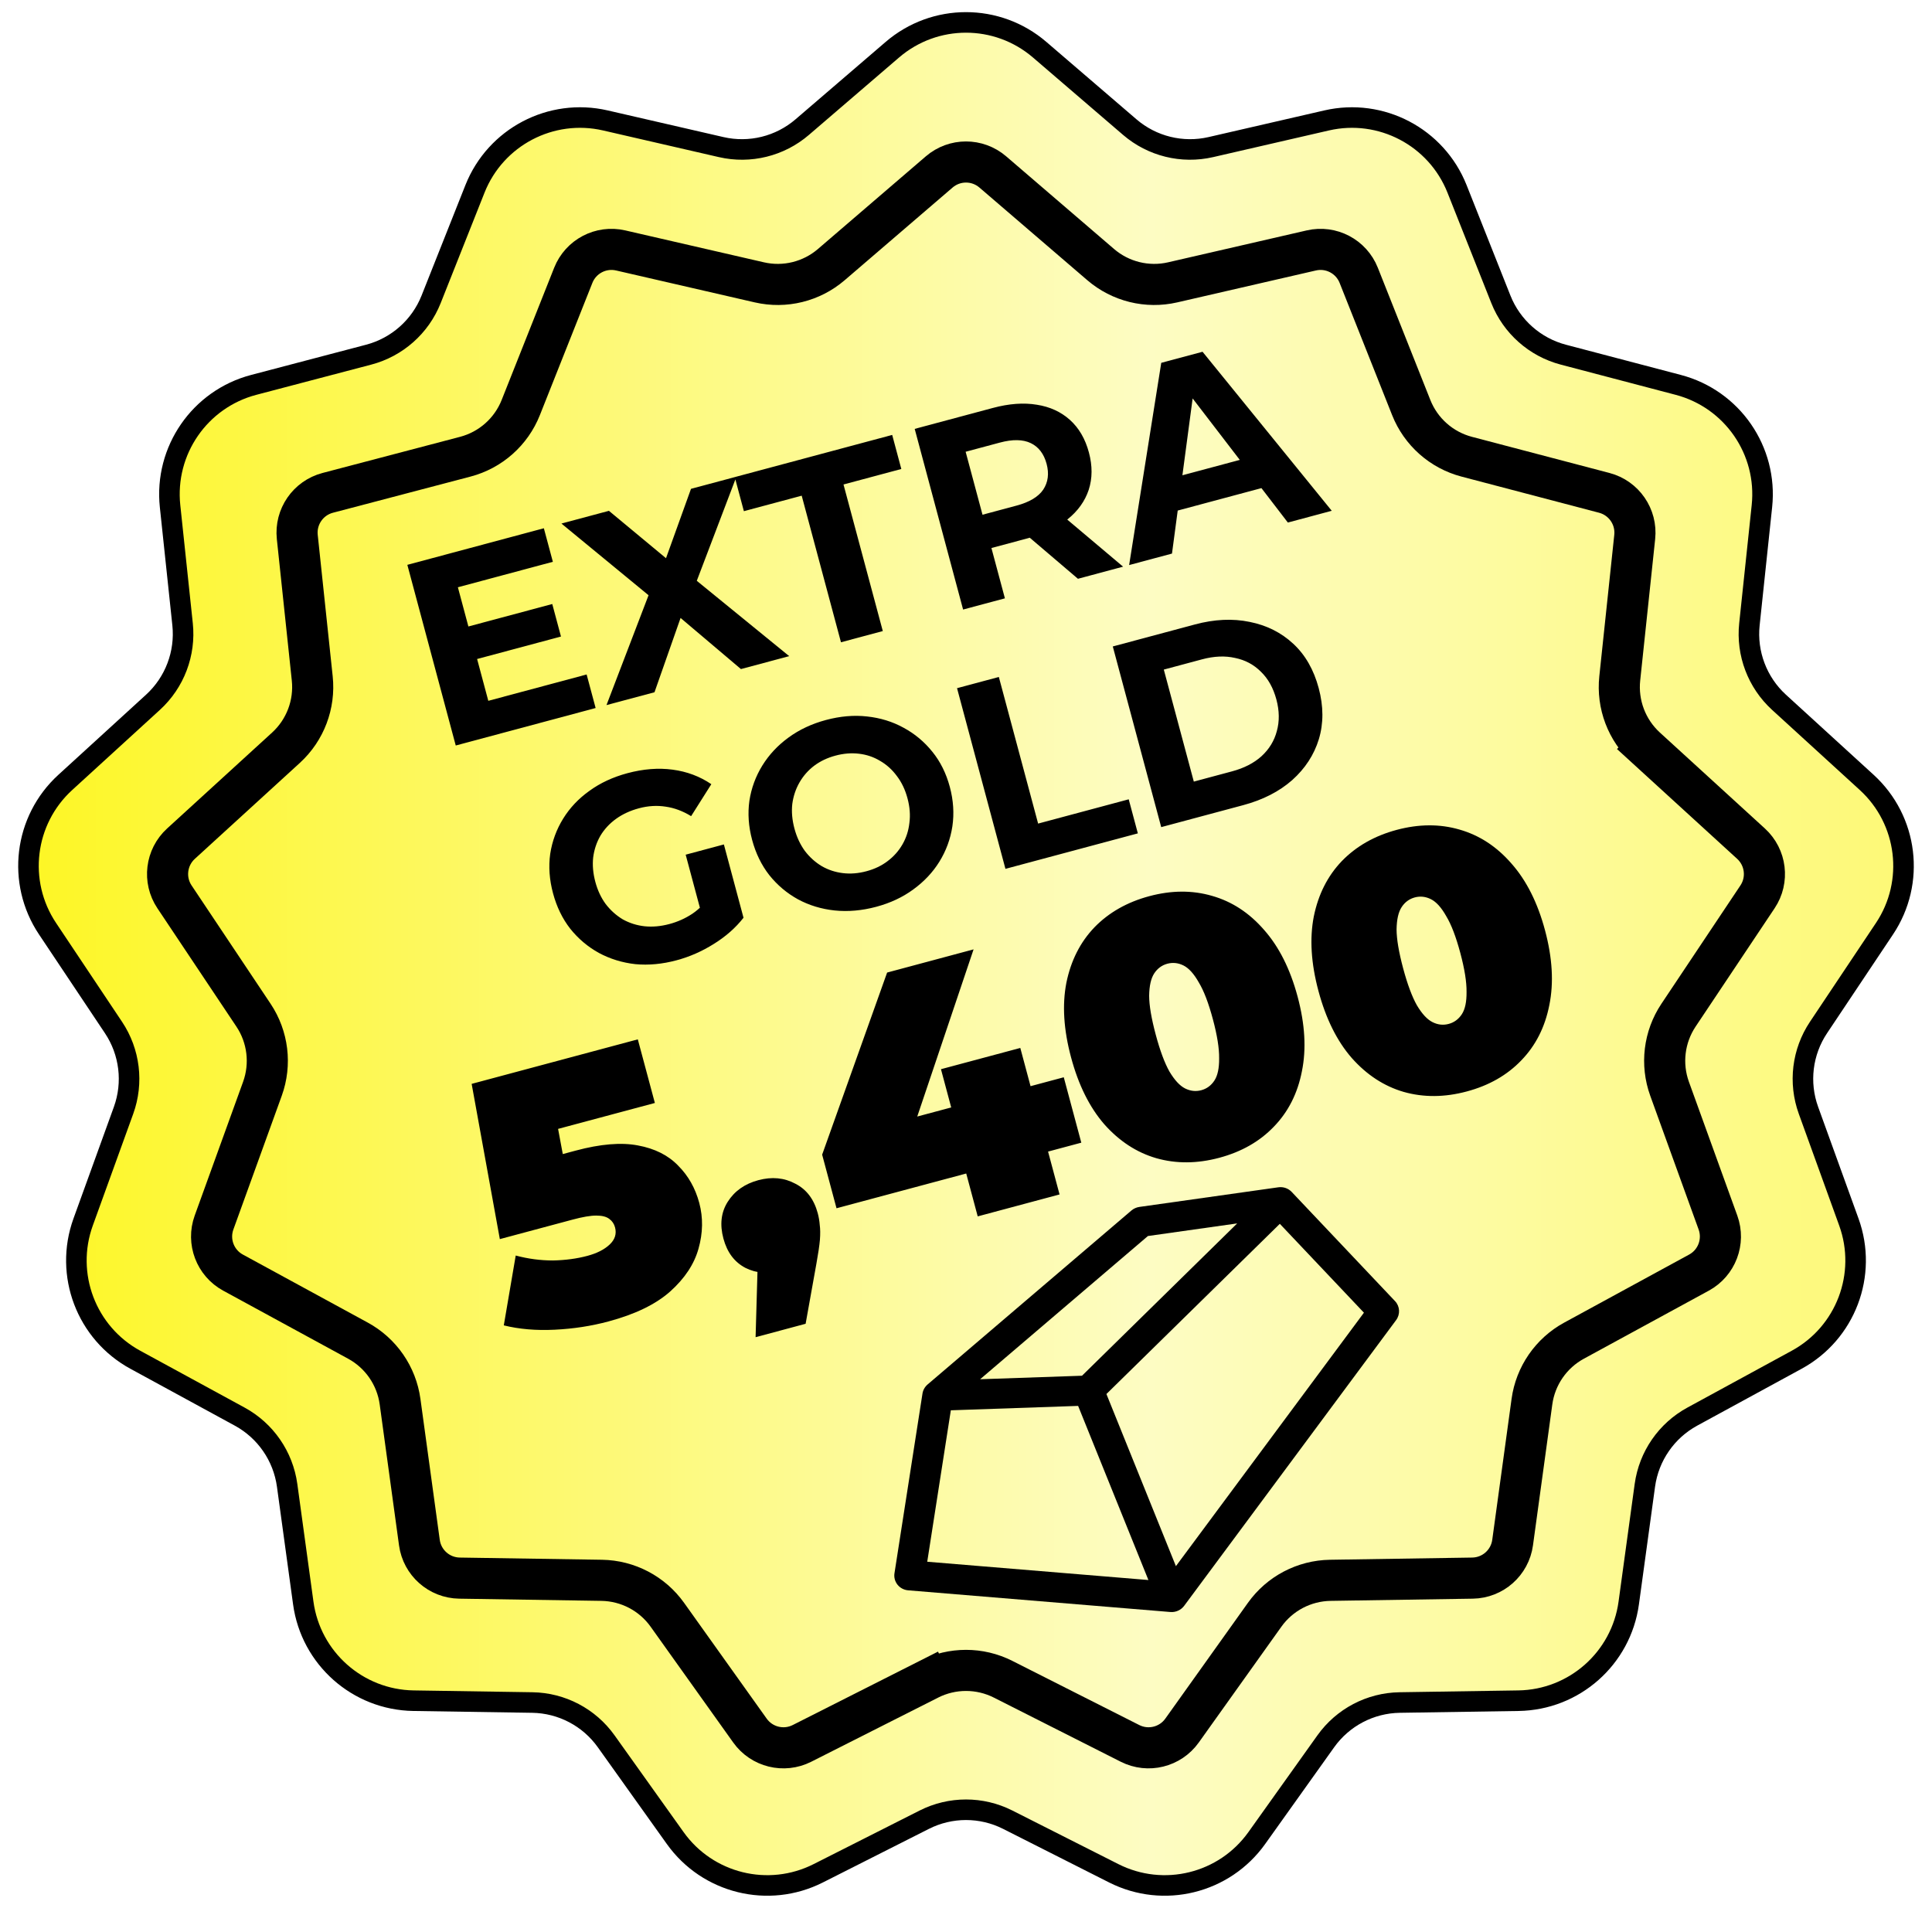
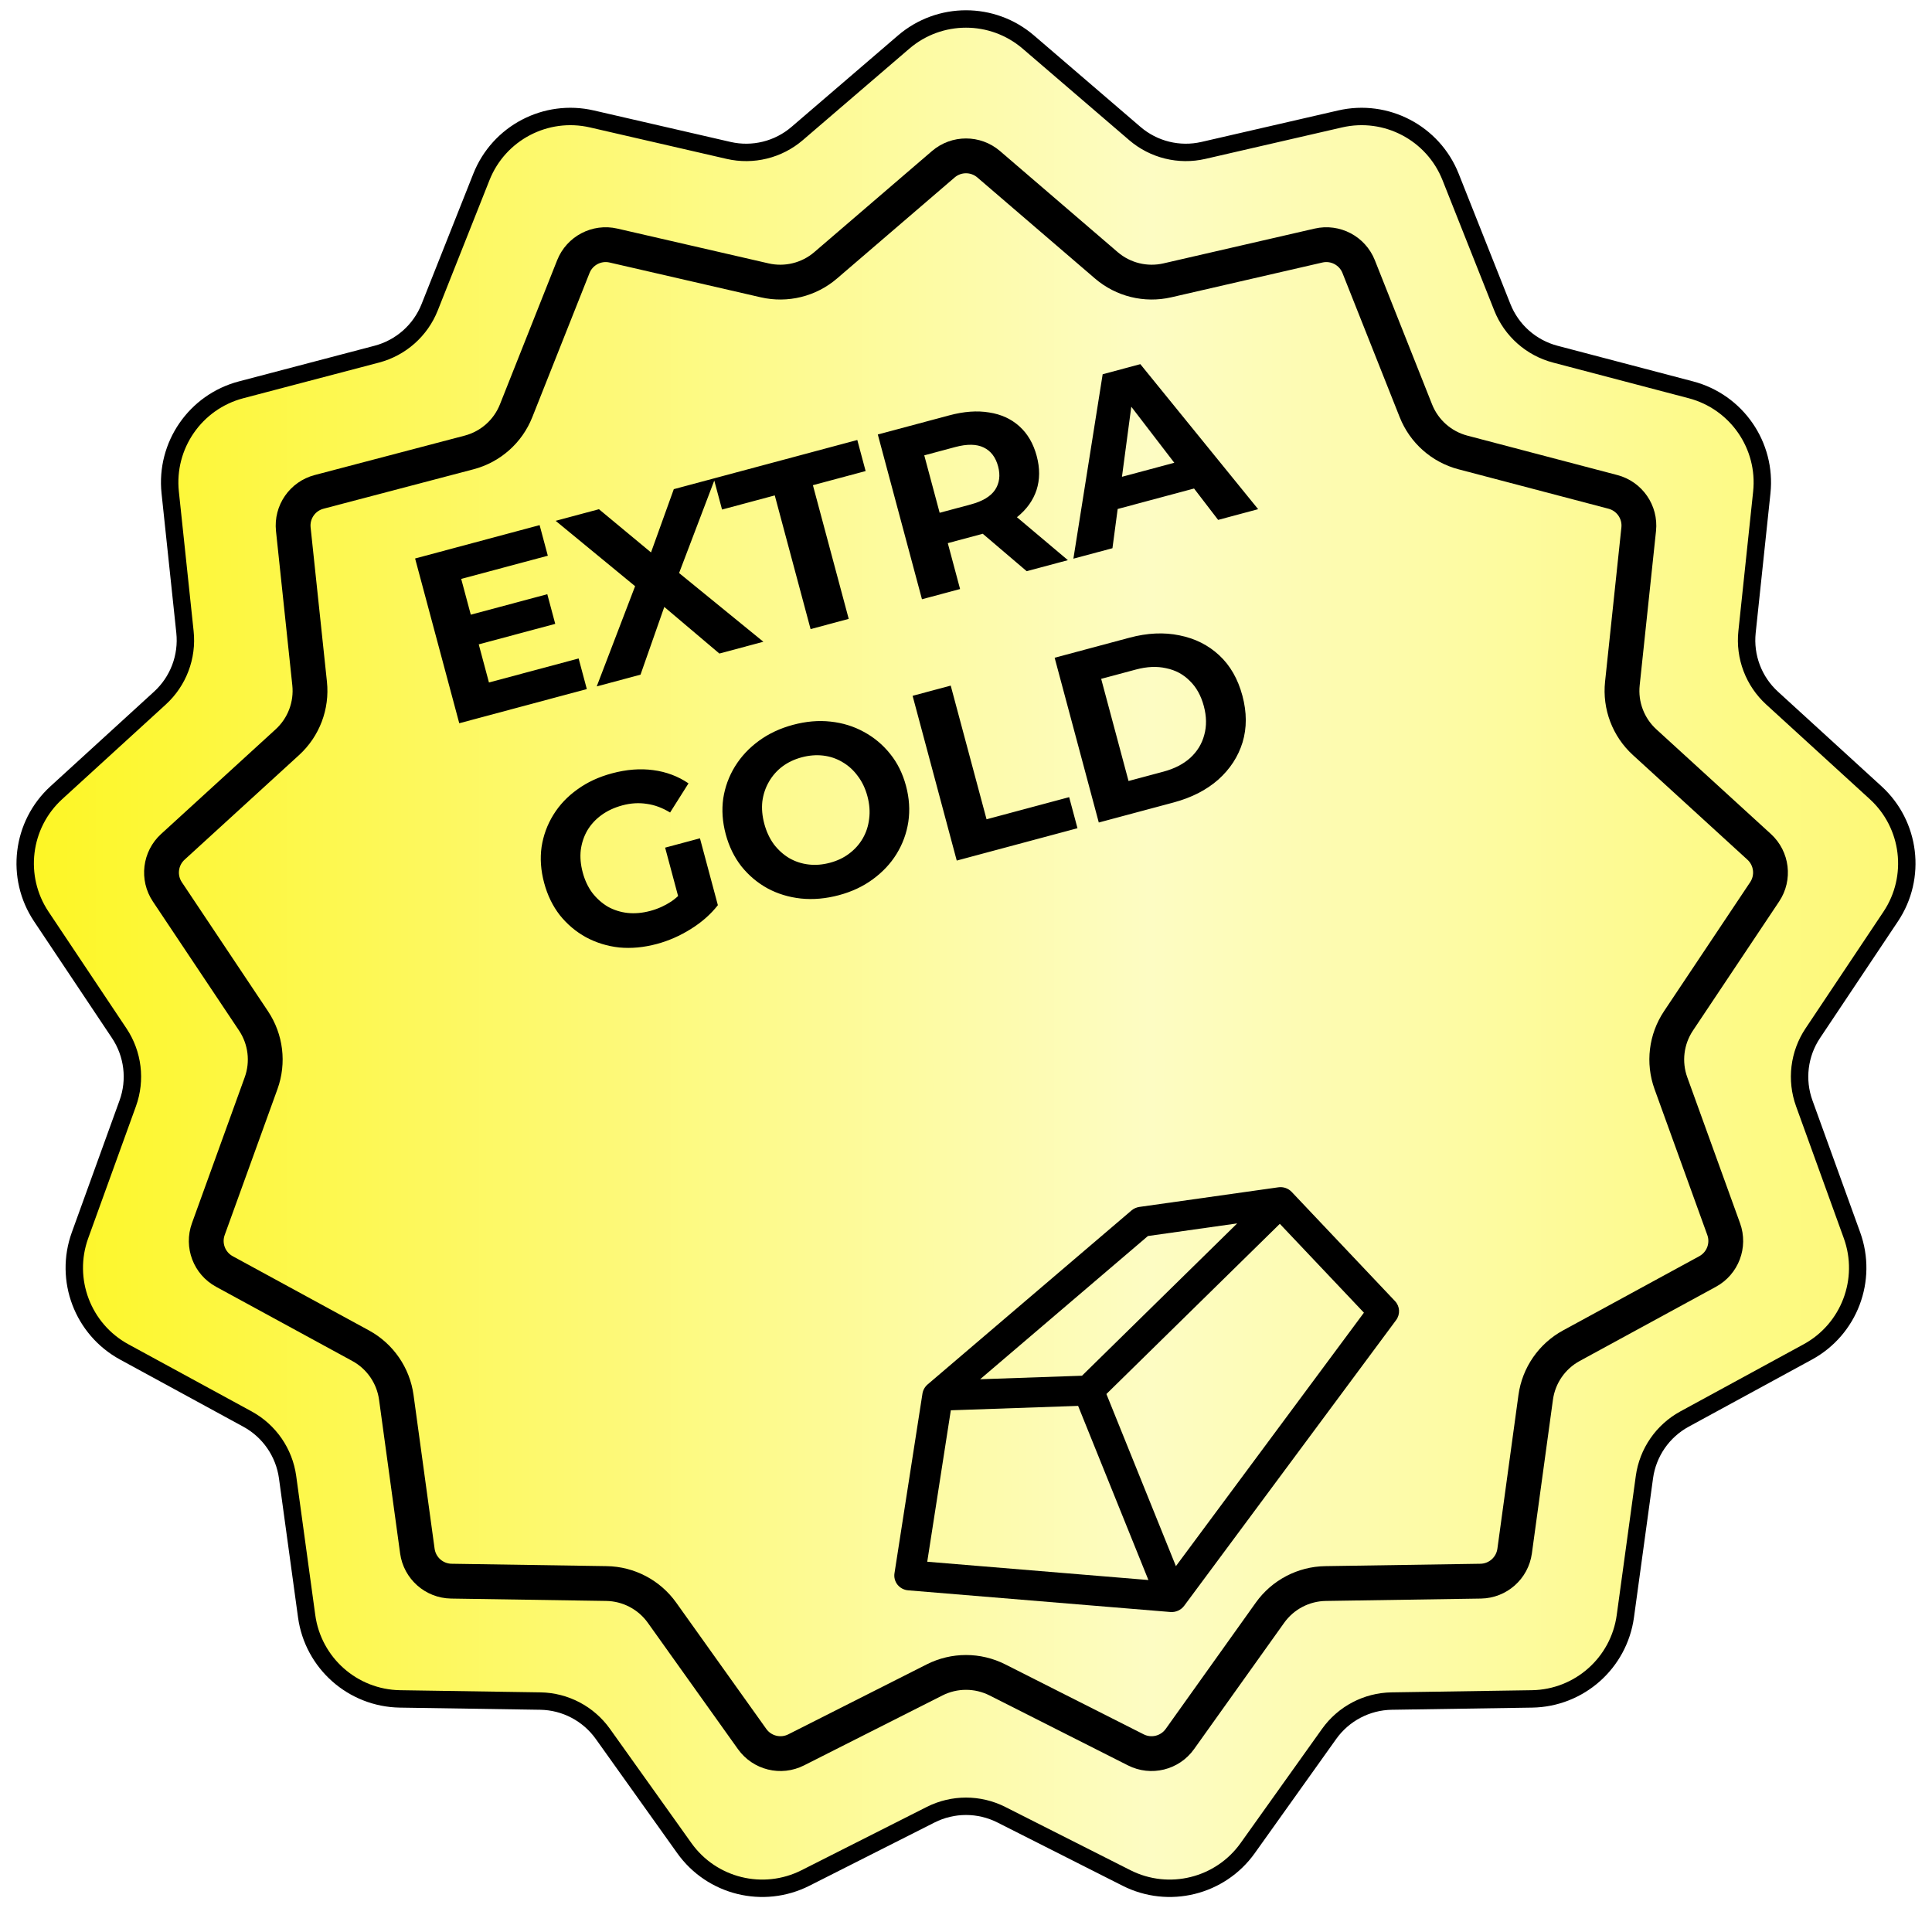
- <svg xmlns="http://www.w3.org/2000/svg" width="94" height="94" viewBox="0 0 94 94" fill="none">
-   <path d="M50.583 2.418C48.522 0.648 45.478 0.648 43.417 2.418L39.031 6.185C37.946 7.117 36.483 7.478 35.089 7.157L29.455 5.86C26.807 5.25 24.111 6.665 23.109 9.19L20.976 14.564C20.448 15.893 19.32 16.892 17.937 17.256L12.346 18.726C9.718 19.416 7.989 21.922 8.274 24.624L8.883 30.373C9.033 31.795 8.499 33.204 7.443 34.169L3.175 38.069C1.17 39.902 0.803 42.924 2.312 45.184L5.522 49.992C6.316 51.181 6.498 52.677 6.012 54.022L4.045 59.458C3.121 62.013 4.2 64.86 6.586 66.159L11.664 68.925C12.919 69.609 13.775 70.849 13.97 72.266L14.755 77.994C15.124 80.685 17.403 82.704 20.119 82.746L25.9 82.835C27.33 82.857 28.664 83.557 29.494 84.722L32.852 89.429C34.429 91.64 37.385 92.369 39.81 91.144L44.97 88.536C46.247 87.891 47.753 87.891 49.03 88.536L54.19 91.144C56.615 92.369 59.571 91.64 61.148 89.429L64.505 84.722C65.336 83.557 66.67 82.857 68.1 82.835L73.881 82.746C76.597 82.704 78.876 80.685 79.245 77.994L80.03 72.266C80.225 70.849 81.081 69.609 82.336 68.925L87.414 66.159C89.8 64.86 90.879 62.013 89.955 59.458L87.989 54.022C87.502 52.677 87.684 51.181 88.478 49.992L91.689 45.184C93.197 42.924 92.83 39.902 90.825 38.069L86.556 34.169C85.501 33.204 84.967 31.795 85.117 30.373L85.725 24.624C86.011 21.922 84.282 19.416 81.654 18.726L76.063 17.256C74.68 16.892 73.552 15.893 73.024 14.564L70.891 9.19C69.889 6.665 67.193 5.25 64.545 5.86L58.911 7.157C57.517 7.478 56.054 7.117 54.969 6.185L50.583 2.418Z" fill="url(#paint0_linear_10349_10918)" stroke="black" />
-   <path fill-rule="evenodd" clip-rule="evenodd" d="M55.047 58.897C55.157 58.803 55.292 58.743 55.436 58.722L62.197 57.767C62.438 57.733 62.68 57.817 62.844 57.99L67.874 63.305C68.115 63.559 68.136 63.946 67.926 64.23L57.616 78.128C57.461 78.338 57.205 78.453 56.943 78.431L44.186 77.376C43.982 77.359 43.795 77.261 43.669 77.104C43.543 76.947 43.489 76.745 43.52 76.546L44.882 67.806C44.908 67.633 44.998 67.475 45.133 67.359L55.047 58.897ZM55.851 60.138L47.687 67.106L52.644 66.935L60.194 59.524L55.851 60.138ZM62.269 59.544L53.832 67.825L57.213 76.2L66.361 63.868L62.269 59.544ZM55.875 76.875L52.455 68.403L46.262 68.617L45.114 75.985L55.875 76.875Z" fill="black" />
-   <path d="M45.697 8.365C46.446 7.721 47.554 7.721 48.303 8.365L53.553 12.874C54.517 13.702 55.818 14.023 57.057 13.737L63.801 12.185C64.763 11.963 65.744 12.478 66.108 13.396L68.662 19.828C69.131 21.01 70.133 21.898 71.362 22.221L78.056 23.98C79.011 24.232 79.64 25.143 79.536 26.125L78.808 33.007C78.674 34.271 79.149 35.524 80.087 36.381L80.762 35.643L80.087 36.381L85.196 41.049C85.925 41.716 86.059 42.815 85.51 43.636L81.667 49.392C80.961 50.449 80.8 51.779 81.232 52.974L83.586 59.481C83.922 60.41 83.53 61.446 82.662 61.918L76.585 65.228C75.468 65.836 74.707 66.939 74.535 68.198L73.595 75.054C73.461 76.033 72.632 76.767 71.644 76.782L64.725 76.889C63.454 76.909 62.268 77.531 61.53 78.566L57.511 84.2C56.937 85.004 55.862 85.269 54.981 84.824L48.804 81.702C47.67 81.129 46.33 81.129 45.196 81.702L45.647 82.595L45.196 81.702L39.019 84.824C38.138 85.269 37.062 85.004 36.489 84.2L32.47 78.566C31.732 77.531 30.546 76.909 29.275 76.889L22.356 76.782C21.368 76.767 20.539 76.033 20.405 75.054L19.465 68.198C19.293 66.939 18.532 65.836 17.415 65.228L11.338 61.918C10.47 61.446 10.078 60.41 10.414 59.481L12.768 52.974C13.2 51.779 13.039 50.449 12.333 49.392L8.49 43.636C7.941 42.815 8.075 41.716 8.804 41.049L13.913 36.381C14.851 35.524 15.326 34.271 15.192 33.007L14.464 26.125C14.36 25.143 14.989 24.232 15.944 23.98L22.637 22.221C23.867 21.898 24.869 21.01 25.338 19.828L27.892 13.396C28.256 12.478 29.236 11.963 30.199 12.185L36.943 13.737C38.182 14.023 39.483 13.702 40.447 12.874L45.697 8.365Z" stroke="black" stroke-width="2" />
-   <path d="M22.639 30.521L26.87 29.388L27.294 30.97L23.062 32.104L22.639 30.521ZM23.758 34.098L28.542 32.816L28.98 34.448L22.174 36.272L19.819 27.482L26.461 25.702L26.899 27.334L22.278 28.573L23.758 34.098ZM29.508 34.306L31.891 28.083L32.288 29.564L27.316 25.473L29.627 24.854L33.071 27.713L32.107 27.984L33.62 23.784L35.83 23.192L33.571 29.127L33.18 27.67L38.398 31.924L36.05 32.553L32.464 29.517L33.393 29.268L31.844 33.681L29.508 34.306ZM40.917 31.249L39.006 24.117L36.193 24.871L35.749 23.213L43.409 21.161L43.853 22.818L41.04 23.572L42.952 30.704L40.917 31.249ZM46.859 29.657L44.504 20.867L48.308 19.848C49.095 19.637 49.808 19.585 50.447 19.692C51.083 19.791 51.62 20.037 52.058 20.431C52.496 20.826 52.803 21.353 52.98 22.015C53.155 22.668 53.152 23.274 52.97 23.834C52.786 24.386 52.443 24.864 51.941 25.267C51.439 25.671 50.794 25.978 50.008 26.189L47.333 26.906L47.998 25.772L48.893 29.112L46.859 29.657ZM52.447 28.16L49.395 25.559L51.567 24.977L54.644 27.571L52.447 28.16ZM48.059 25.998L46.899 25.286L49.46 24.6C50.088 24.431 50.521 24.172 50.759 23.821C50.995 23.462 51.049 23.044 50.921 22.566C50.791 22.081 50.535 21.746 50.154 21.561C49.772 21.376 49.267 21.367 48.639 21.536L46.078 22.222L46.723 21.013L48.059 25.998ZM54.937 27.493L56.5 17.653L58.509 17.115L64.795 24.852L62.66 25.424L57.366 18.525L58.17 18.309L57.022 26.934L54.937 27.493ZM56.392 25.084L56.518 23.395L61.038 22.184L62.005 23.58L56.392 25.084Z" fill="black" />
-   <path d="M32.921 46.721C32.227 46.908 31.557 46.97 30.913 46.91C30.274 46.839 29.683 46.656 29.137 46.363C28.601 46.067 28.137 45.675 27.746 45.188C27.364 44.698 27.084 44.123 26.907 43.461C26.729 42.8 26.684 42.161 26.77 41.546C26.865 40.929 27.075 40.356 27.4 39.83C27.726 39.303 28.152 38.852 28.68 38.477C29.206 38.094 29.82 37.809 30.523 37.62C31.302 37.411 32.035 37.354 32.724 37.447C33.422 37.539 34.05 37.774 34.609 38.154L33.626 39.709C33.219 39.459 32.805 39.306 32.386 39.247C31.964 39.181 31.531 39.207 31.088 39.326C30.661 39.44 30.29 39.612 29.974 39.84C29.658 40.068 29.404 40.342 29.212 40.663C29.028 40.981 28.911 41.331 28.861 41.713C28.819 42.092 28.854 42.491 28.966 42.909C29.076 43.319 29.244 43.678 29.47 43.986C29.704 44.291 29.981 44.539 30.302 44.732C30.629 44.913 30.982 45.025 31.361 45.067C31.748 45.107 32.151 45.071 32.57 44.958C32.972 44.851 33.344 44.684 33.687 44.457C34.036 44.22 34.35 43.898 34.627 43.492L36.175 44.652C35.795 45.139 35.312 45.565 34.727 45.928C34.151 46.289 33.549 46.553 32.921 46.721ZM34.246 44.886L33.361 41.584L35.22 41.086L36.175 44.652L34.246 44.886ZM42.634 44.119C41.939 44.305 41.264 44.365 40.609 44.298C39.963 44.229 39.367 44.048 38.822 43.754C38.285 43.458 37.821 43.067 37.43 42.579C37.048 42.09 36.769 41.518 36.594 40.865C36.419 40.212 36.375 39.578 36.461 38.963C36.556 38.345 36.766 37.773 37.091 37.246C37.417 36.719 37.842 36.264 38.368 35.882C38.893 35.498 39.499 35.215 40.185 35.031C40.88 34.845 41.547 34.787 42.185 34.859C42.831 34.928 43.423 35.11 43.96 35.406C44.505 35.699 44.973 36.09 45.364 36.577C45.753 37.056 46.036 37.627 46.213 38.288C46.388 38.941 46.429 39.58 46.337 40.206C46.242 40.824 46.032 41.396 45.706 41.923C45.387 42.439 44.965 42.889 44.439 43.272C43.922 43.653 43.32 43.935 42.634 44.119ZM42.157 42.389C42.551 42.284 42.893 42.121 43.183 41.899C43.482 41.675 43.724 41.404 43.907 41.086C44.091 40.768 44.204 40.419 44.246 40.04C44.297 39.658 44.266 39.258 44.153 38.84C44.041 38.421 43.868 38.059 43.634 37.754C43.408 37.447 43.136 37.201 42.817 37.018C42.507 36.831 42.167 36.716 41.796 36.672C41.425 36.628 41.043 36.658 40.65 36.764C40.256 36.869 39.91 37.034 39.611 37.258C39.321 37.479 39.083 37.749 38.9 38.067C38.716 38.386 38.599 38.736 38.548 39.117C38.506 39.496 38.541 39.895 38.653 40.313C38.763 40.724 38.932 41.087 39.16 41.402C39.395 41.708 39.667 41.953 39.977 42.139C40.295 42.323 40.64 42.437 41.011 42.481C41.382 42.526 41.764 42.495 42.157 42.389ZM48.919 42.273L46.564 33.483L48.598 32.938L50.509 40.071L54.917 38.89L55.361 40.547L48.919 42.273ZM56.498 40.243L54.142 31.453L58.136 30.383C59.09 30.127 59.98 30.086 60.807 30.259C61.632 30.424 62.337 30.778 62.922 31.321C63.508 31.864 63.92 32.583 64.16 33.479C64.398 34.366 64.4 35.196 64.167 35.967C63.932 36.73 63.5 37.393 62.87 37.956C62.238 38.512 61.445 38.917 60.491 39.173L56.498 40.243ZM58.084 38.028L59.943 37.53C60.529 37.373 61.006 37.128 61.375 36.796C61.749 36.453 61.999 36.045 62.123 35.572C62.256 35.097 62.249 34.583 62.101 34.031C61.95 33.47 61.7 33.021 61.35 32.684C61.005 32.337 60.586 32.113 60.093 32.012C59.605 31.9 59.069 31.923 58.483 32.08L56.624 32.578L58.084 38.028Z" fill="black" />
-   <path d="M29.604 64.294C28.77 64.518 27.899 64.652 26.991 64.696C26.084 64.741 25.257 64.67 24.512 64.485L25.092 61.087C25.695 61.248 26.3 61.328 26.908 61.327C27.514 61.314 28.071 61.239 28.581 61.102C29.045 60.978 29.406 60.794 29.663 60.551C29.921 60.308 30.008 60.03 29.924 59.717C29.878 59.544 29.785 59.407 29.647 59.307C29.505 59.196 29.292 59.142 29.007 59.143C28.733 59.142 28.347 59.208 27.849 59.342L24.319 60.288L22.948 52.735L31.032 50.569L31.862 53.664L25.22 55.443L26.819 53.133L27.716 57.943L25.176 56.741L28.01 55.982C29.216 55.659 30.224 55.575 31.036 55.73C31.86 55.882 32.513 56.21 32.996 56.714C33.487 57.204 33.829 57.808 34.022 58.526C34.214 59.245 34.202 59.987 33.985 60.754C33.776 61.505 33.317 62.2 32.605 62.838C31.903 63.461 30.902 63.946 29.604 64.294ZM36.763 65.06L36.914 59.783L38.075 61.82C37.403 62 36.801 61.956 36.269 61.688C35.735 61.409 35.378 60.934 35.197 60.261C35.014 59.577 35.084 58.981 35.407 58.472C35.739 57.948 36.236 57.598 36.896 57.421C37.557 57.244 38.156 57.301 38.694 57.591C39.24 57.867 39.604 58.347 39.788 59.031C39.837 59.217 39.87 59.407 39.884 59.602C39.911 59.793 39.914 60.035 39.892 60.326C39.868 60.606 39.81 60.994 39.72 61.491L39.197 64.407L36.763 65.06ZM40.7 58.787L40.001 56.179L43.162 47.319L47.369 46.191L44.4 55L42.334 54.939L51.757 52.414L52.61 55.596L40.7 58.787ZM47.57 59.182L47.011 57.096L46.28 53.881L45.782 52.021L49.642 50.987L51.552 58.115L47.57 59.182ZM59.327 56.33C58.249 56.619 57.226 56.626 56.258 56.351C55.302 56.073 54.458 55.523 53.728 54.7C53.01 53.873 52.471 52.788 52.111 51.443C51.75 50.099 51.675 48.889 51.884 47.814C52.104 46.737 52.559 45.838 53.248 45.119C53.95 44.397 54.839 43.892 55.917 43.603C56.995 43.314 58.012 43.309 58.969 43.587C59.937 43.861 60.78 44.412 61.498 45.238C62.228 46.061 62.773 47.145 63.134 48.49C63.494 49.834 63.564 51.045 63.343 52.123C63.134 53.198 62.679 54.096 61.978 54.818C61.289 55.537 60.405 56.041 59.327 56.33ZM58.447 53.044C58.713 52.972 58.926 52.816 59.085 52.575C59.244 52.333 59.321 51.971 59.316 51.488C59.322 51.002 59.221 50.37 59.013 49.594C58.802 48.806 58.574 48.208 58.328 47.802C58.091 47.381 57.843 47.106 57.585 46.976C57.327 46.847 57.064 46.818 56.797 46.889C56.531 46.961 56.318 47.117 56.159 47.358C56 47.6 55.918 47.963 55.911 48.45C55.913 48.921 56.02 49.551 56.231 50.339C56.439 51.116 56.662 51.715 56.899 52.136C57.148 52.553 57.401 52.827 57.659 52.957C57.918 53.086 58.18 53.115 58.447 53.044ZM71.365 53.104C70.287 53.393 69.264 53.4 68.296 53.126C67.34 52.848 66.497 52.297 65.767 51.474C65.048 50.648 64.509 49.562 64.149 48.218C63.788 46.873 63.713 45.663 63.922 44.589C64.142 43.511 64.597 42.613 65.287 41.894C65.988 41.172 66.877 40.666 67.955 40.377C69.033 40.089 70.05 40.083 71.007 40.361C71.975 40.636 72.818 41.186 73.537 42.013C74.266 42.836 74.812 43.919 75.172 45.264C75.532 46.609 75.602 47.82 75.382 48.898C75.172 49.972 74.718 50.871 74.016 51.593C73.327 52.312 72.443 52.816 71.365 53.104ZM70.485 49.818C70.751 49.747 70.964 49.59 71.123 49.349C71.282 49.108 71.359 48.745 71.354 48.262C71.36 47.776 71.259 47.145 71.051 46.368C70.84 45.58 70.612 44.983 70.366 44.576C70.129 44.155 69.882 43.88 69.623 43.751C69.365 43.621 69.102 43.592 68.836 43.663C68.569 43.735 68.356 43.891 68.197 44.133C68.038 44.374 67.956 44.738 67.949 45.224C67.952 45.696 68.058 46.325 68.269 47.114C68.478 47.89 68.7 48.489 68.937 48.91C69.186 49.328 69.439 49.602 69.698 49.731C69.956 49.861 70.218 49.89 70.485 49.818Z" fill="black" />
+ <svg xmlns="http://www.w3.org/2000/svg" width="111" height="111" viewBox="0 0 111 111" fill="none">
+   <path d="M59.083 2.418C57.022 0.648 53.978 0.648 51.917 2.418L45.801 7.67C44.717 8.602 43.254 8.962 41.86 8.642L34.005 6.833C31.357 6.224 28.661 7.639 27.659 10.164L24.685 17.656C24.157 18.985 23.029 19.984 21.646 20.348L13.85 22.397C11.223 23.088 9.493 25.594 9.779 28.295L10.627 36.311C10.778 37.733 10.244 39.142 9.188 40.107L3.237 45.544C1.232 47.377 0.865 50.4 2.373 52.659L6.85 59.363C7.644 60.552 7.826 62.048 7.339 63.392L4.597 70.972C3.673 73.527 4.753 76.374 7.139 77.674L14.217 81.529C15.473 82.213 16.329 83.453 16.523 84.87L17.618 92.856C17.987 95.548 20.266 97.567 22.983 97.608L31.043 97.732C32.472 97.754 33.806 98.455 34.637 99.619L39.318 106.182C40.895 108.393 43.851 109.122 46.276 107.897L53.47 104.261C54.747 103.616 56.253 103.616 57.53 104.261L64.724 107.897C67.149 109.122 70.105 108.393 71.683 106.182L76.363 99.619C77.194 98.455 78.528 97.754 79.957 97.732L88.017 97.608C90.734 97.567 93.013 95.548 93.382 92.856L94.477 84.87C94.671 83.453 95.527 82.213 96.782 81.529L103.861 77.674C106.247 76.374 107.327 73.527 106.403 70.972L103.661 63.392C103.174 62.048 103.356 60.552 104.15 59.363L108.627 52.659C110.135 50.4 109.768 47.377 107.763 45.544L101.812 40.107C100.756 39.142 100.222 37.733 100.373 36.311L101.221 28.295C101.507 25.594 99.777 23.088 97.15 22.397L89.354 20.348C87.971 19.984 86.843 18.985 86.315 17.656L83.341 10.164C82.339 7.639 79.643 6.224 76.995 6.833L69.14 8.642C67.746 8.962 66.283 8.602 65.199 7.67L59.083 2.418Z" fill="url(#paint0_linear_10349_10704)" stroke="black" />
+   <path fill-rule="evenodd" clip-rule="evenodd" d="M65.003 69.549C65.132 69.438 65.292 69.366 65.461 69.342L73.445 68.215C73.73 68.174 74.015 68.273 74.21 68.478L80.149 74.754C80.433 75.054 80.459 75.511 80.21 75.846L68.036 92.257C67.852 92.505 67.55 92.641 67.241 92.615L52.177 91.37C51.936 91.35 51.715 91.233 51.566 91.048C51.418 90.862 51.354 90.624 51.391 90.39L52.998 80.069C53.03 79.865 53.136 79.678 53.295 79.541L65.003 69.549ZM65.952 71.014L56.312 79.242L62.164 79.04L71.08 70.289L65.952 71.014ZM73.53 70.313L63.567 80.091L67.56 89.981L78.362 75.418L73.53 70.313ZM65.98 90.778L61.941 80.773L54.628 81.026L53.273 89.727L65.98 90.778Z" fill="black" />
+   <path d="M54.197 9.437C54.946 8.794 56.054 8.794 56.803 9.437L63.564 15.244C64.528 16.072 65.829 16.392 67.068 16.107L75.753 14.108C76.715 13.886 77.696 14.401 78.06 15.319L81.348 23.602C81.817 24.784 82.82 25.672 84.049 25.995L92.669 28.261C93.624 28.512 94.253 29.423 94.149 30.406L93.211 39.269C93.077 40.532 93.552 41.785 94.491 42.642L101.07 48.654C101.799 49.321 101.933 50.42 101.384 51.241L96.435 58.653C95.729 59.71 95.567 61.04 96 62.235L99.031 70.616C99.368 71.545 98.975 72.58 98.107 73.052L90.281 77.315C89.164 77.923 88.403 79.025 88.231 80.285L87.021 89.114C86.886 90.093 86.058 90.827 85.07 90.843L76.159 90.98C74.888 90.999 73.702 91.622 72.964 92.657L67.789 99.912C67.215 100.717 66.14 100.982 65.258 100.536L57.304 96.516C56.17 95.943 54.83 95.943 53.696 96.516L45.742 100.536C44.86 100.982 43.785 100.717 43.211 99.912L38.036 92.657C37.298 91.622 36.112 90.999 34.841 90.98L25.93 90.843C24.942 90.827 24.114 90.093 23.979 89.114L22.769 80.285C22.596 79.025 21.836 77.923 20.719 77.315L12.893 73.052C12.025 72.58 11.632 71.545 11.969 70.616L15 62.235C15.433 61.04 15.271 59.71 14.565 58.653L9.616 51.241C9.067 50.42 9.201 49.321 9.93 48.654L16.509 42.642C17.448 41.785 17.923 40.532 17.789 39.269L16.851 30.406C16.747 29.423 17.376 28.512 18.331 28.261L26.951 25.995C28.18 25.672 29.183 24.784 29.652 23.602L32.94 15.319C33.304 14.401 34.285 13.886 35.247 14.108L43.932 16.107C45.171 16.392 46.472 16.072 47.436 15.244L54.197 9.437Z" stroke="black" stroke-width="2" />
+   <path d="M26.886 35.36L31.444 34.139L31.9 35.843L27.343 37.064L26.886 35.36ZM28.092 39.211L33.244 37.831L33.715 39.589L26.386 41.553L23.849 32.087L31.003 30.17L31.474 31.928L26.498 33.261L28.092 39.211ZM34.284 39.436L36.851 32.733L37.279 34.329L31.924 29.923L34.412 29.256L38.121 32.335L37.083 32.628L38.712 28.104L41.092 27.466L38.66 33.858L38.239 32.289L43.858 36.871L41.33 37.548L37.468 34.279L38.468 34.01L36.8 38.762L34.284 39.436ZM46.571 36.144L44.513 28.463L41.484 29.275L41.005 27.489L49.255 25.279L49.733 27.064L46.704 27.876L48.762 35.557L46.571 36.144ZM52.97 34.429L50.433 24.963L54.531 23.866C55.378 23.638 56.146 23.582 56.834 23.698C57.519 23.804 58.098 24.069 58.569 24.494C59.04 24.918 59.371 25.486 59.562 26.199C59.751 26.902 59.747 27.555 59.551 28.158C59.353 28.753 58.983 29.267 58.443 29.702C57.902 30.137 57.208 30.468 56.361 30.695L53.48 31.466L54.197 30.245L55.16 33.842L52.97 34.429ZM58.987 32.817L55.7 30.016L58.04 29.389L61.354 32.183L58.987 32.817ZM54.262 30.489L53.013 29.722L55.771 28.983C56.448 28.802 56.914 28.522 57.17 28.144C57.424 27.757 57.482 27.307 57.344 26.793C57.204 26.27 56.929 25.909 56.518 25.71C56.107 25.511 55.563 25.502 54.887 25.683L52.129 26.422L52.823 25.12L54.262 30.489ZM61.67 32.098L63.352 21.502L65.516 20.922L72.285 29.254L69.986 29.87L64.285 22.44L65.151 22.208L63.914 31.497L61.67 32.098ZM63.236 29.505L63.372 27.685L68.24 26.381L69.281 27.885L63.236 29.505Z" fill="black" />
+   <path d="M37.74 54.233C36.991 54.434 36.27 54.502 35.576 54.436C34.889 54.36 34.252 54.163 33.665 53.847C33.087 53.529 32.587 53.107 32.166 52.582C31.754 52.054 31.453 51.435 31.262 50.722C31.071 50.01 31.022 49.323 31.115 48.66C31.217 47.995 31.444 47.379 31.794 46.812C32.145 46.244 32.604 45.759 33.172 45.355C33.738 44.943 34.4 44.635 35.157 44.432C35.995 44.207 36.785 44.145 37.527 44.246C38.279 44.344 38.955 44.598 39.557 45.007L38.499 46.682C38.06 46.413 37.614 46.247 37.163 46.185C36.709 46.113 36.243 46.141 35.765 46.269C35.305 46.392 34.905 46.577 34.565 46.823C34.225 47.068 33.952 47.364 33.745 47.709C33.547 48.052 33.421 48.429 33.367 48.84C33.321 49.248 33.359 49.677 33.48 50.128C33.598 50.57 33.779 50.956 34.022 51.287C34.275 51.616 34.574 51.884 34.919 52.091C35.271 52.286 35.651 52.407 36.059 52.452C36.477 52.495 36.91 52.456 37.361 52.335C37.794 52.219 38.195 52.039 38.565 51.795C38.941 51.54 39.278 51.193 39.576 50.756L41.244 52.005C40.834 52.53 40.314 52.988 39.685 53.379C39.064 53.767 38.416 54.052 37.74 54.233ZM39.167 52.257L38.214 48.7L40.215 48.164L41.244 52.005L39.167 52.257ZM48.199 51.431C47.451 51.631 46.724 51.696 46.019 51.624C45.323 51.549 44.681 51.354 44.094 51.038C43.516 50.719 43.016 50.298 42.595 49.773C42.183 49.245 41.883 48.63 41.695 47.927C41.507 47.224 41.459 46.541 41.552 45.878C41.654 45.213 41.88 44.597 42.23 44.029C42.581 43.462 43.039 42.972 43.605 42.56C44.171 42.147 44.823 41.842 45.562 41.644C46.311 41.443 47.029 41.382 47.716 41.458C48.412 41.532 49.049 41.729 49.627 42.047C50.215 42.364 50.719 42.784 51.139 43.309C51.558 43.825 51.863 44.439 52.053 45.151C52.242 45.855 52.286 46.543 52.187 47.217C52.085 47.882 51.858 48.498 51.508 49.066C51.164 49.622 50.709 50.106 50.144 50.519C49.587 50.929 48.939 51.233 48.199 51.431ZM47.686 49.568C48.11 49.455 48.478 49.279 48.791 49.04C49.113 48.799 49.373 48.508 49.571 48.165C49.769 47.822 49.89 47.446 49.936 47.038C49.99 46.627 49.956 46.196 49.836 45.746C49.715 45.295 49.528 44.905 49.276 44.577C49.033 44.246 48.74 43.981 48.397 43.783C48.063 43.583 47.696 43.459 47.297 43.411C46.898 43.364 46.486 43.397 46.062 43.51C45.639 43.623 45.266 43.801 44.944 44.042C44.631 44.28 44.376 44.571 44.178 44.914C43.98 45.257 43.853 45.633 43.799 46.044C43.754 46.452 43.792 46.882 43.913 47.333C44.031 47.774 44.213 48.165 44.459 48.505C44.711 48.834 45.004 49.098 45.338 49.299C45.681 49.497 46.052 49.62 46.451 49.667C46.851 49.715 47.262 49.682 47.686 49.568ZM54.968 49.443L52.432 39.977L54.622 39.39L56.681 47.071L61.427 45.799L61.905 47.584L54.968 49.443ZM63.129 47.256L60.593 37.79L64.893 36.638C65.921 36.363 66.88 36.318 67.771 36.505C68.659 36.682 69.418 37.063 70.048 37.648C70.679 38.233 71.123 39.008 71.381 39.972C71.637 40.928 71.64 41.821 71.389 42.652C71.136 43.473 70.67 44.188 69.992 44.794C69.312 45.392 68.457 45.829 67.43 46.104L63.129 47.256ZM64.838 44.871L66.84 44.335C67.471 44.166 67.985 43.902 68.382 43.545C68.785 43.175 69.054 42.736 69.188 42.227C69.331 41.715 69.323 41.162 69.164 40.567C69.002 39.963 68.732 39.479 68.355 39.117C67.984 38.742 67.533 38.501 67.001 38.392C66.476 38.272 65.898 38.297 65.267 38.466L63.266 39.002L64.838 44.871Z" fill="black" />
  <defs>
-     <linearGradient id="paint0_linear_10349_10918" x1="0" y1="47" x2="94" y2="47" gradientUnits="userSpaceOnUse">
+     <linearGradient id="paint0_linear_10349_10704" x1="0" y1="55.5" x2="111" y2="55.5" gradientUnits="userSpaceOnUse">
      <stop stop-color="#FDF621" />
      <stop offset="0.595" stop-color="#FDFCC3" />
      <stop offset="1" stop-color="#FDF973" />
    </linearGradient>
  </defs>
</svg>
